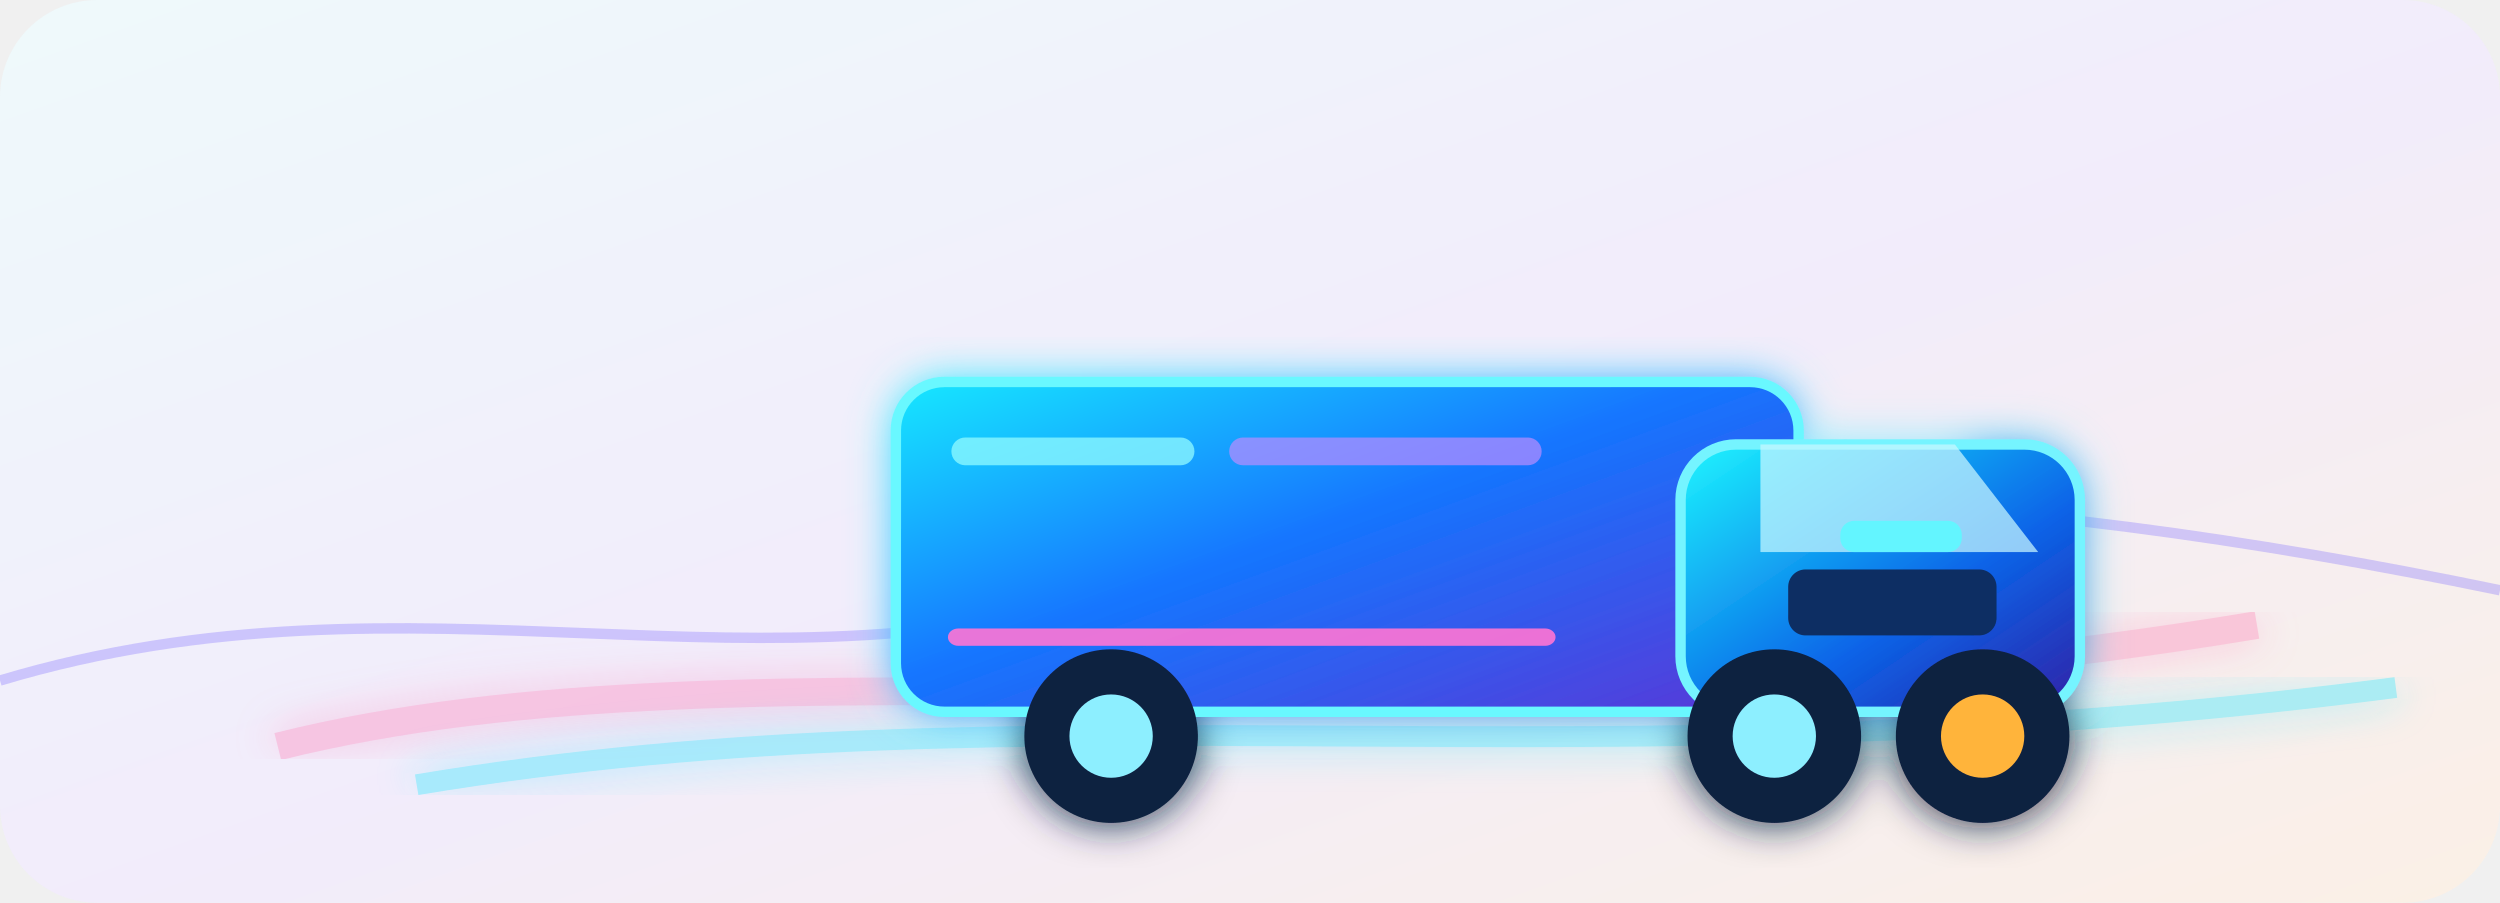
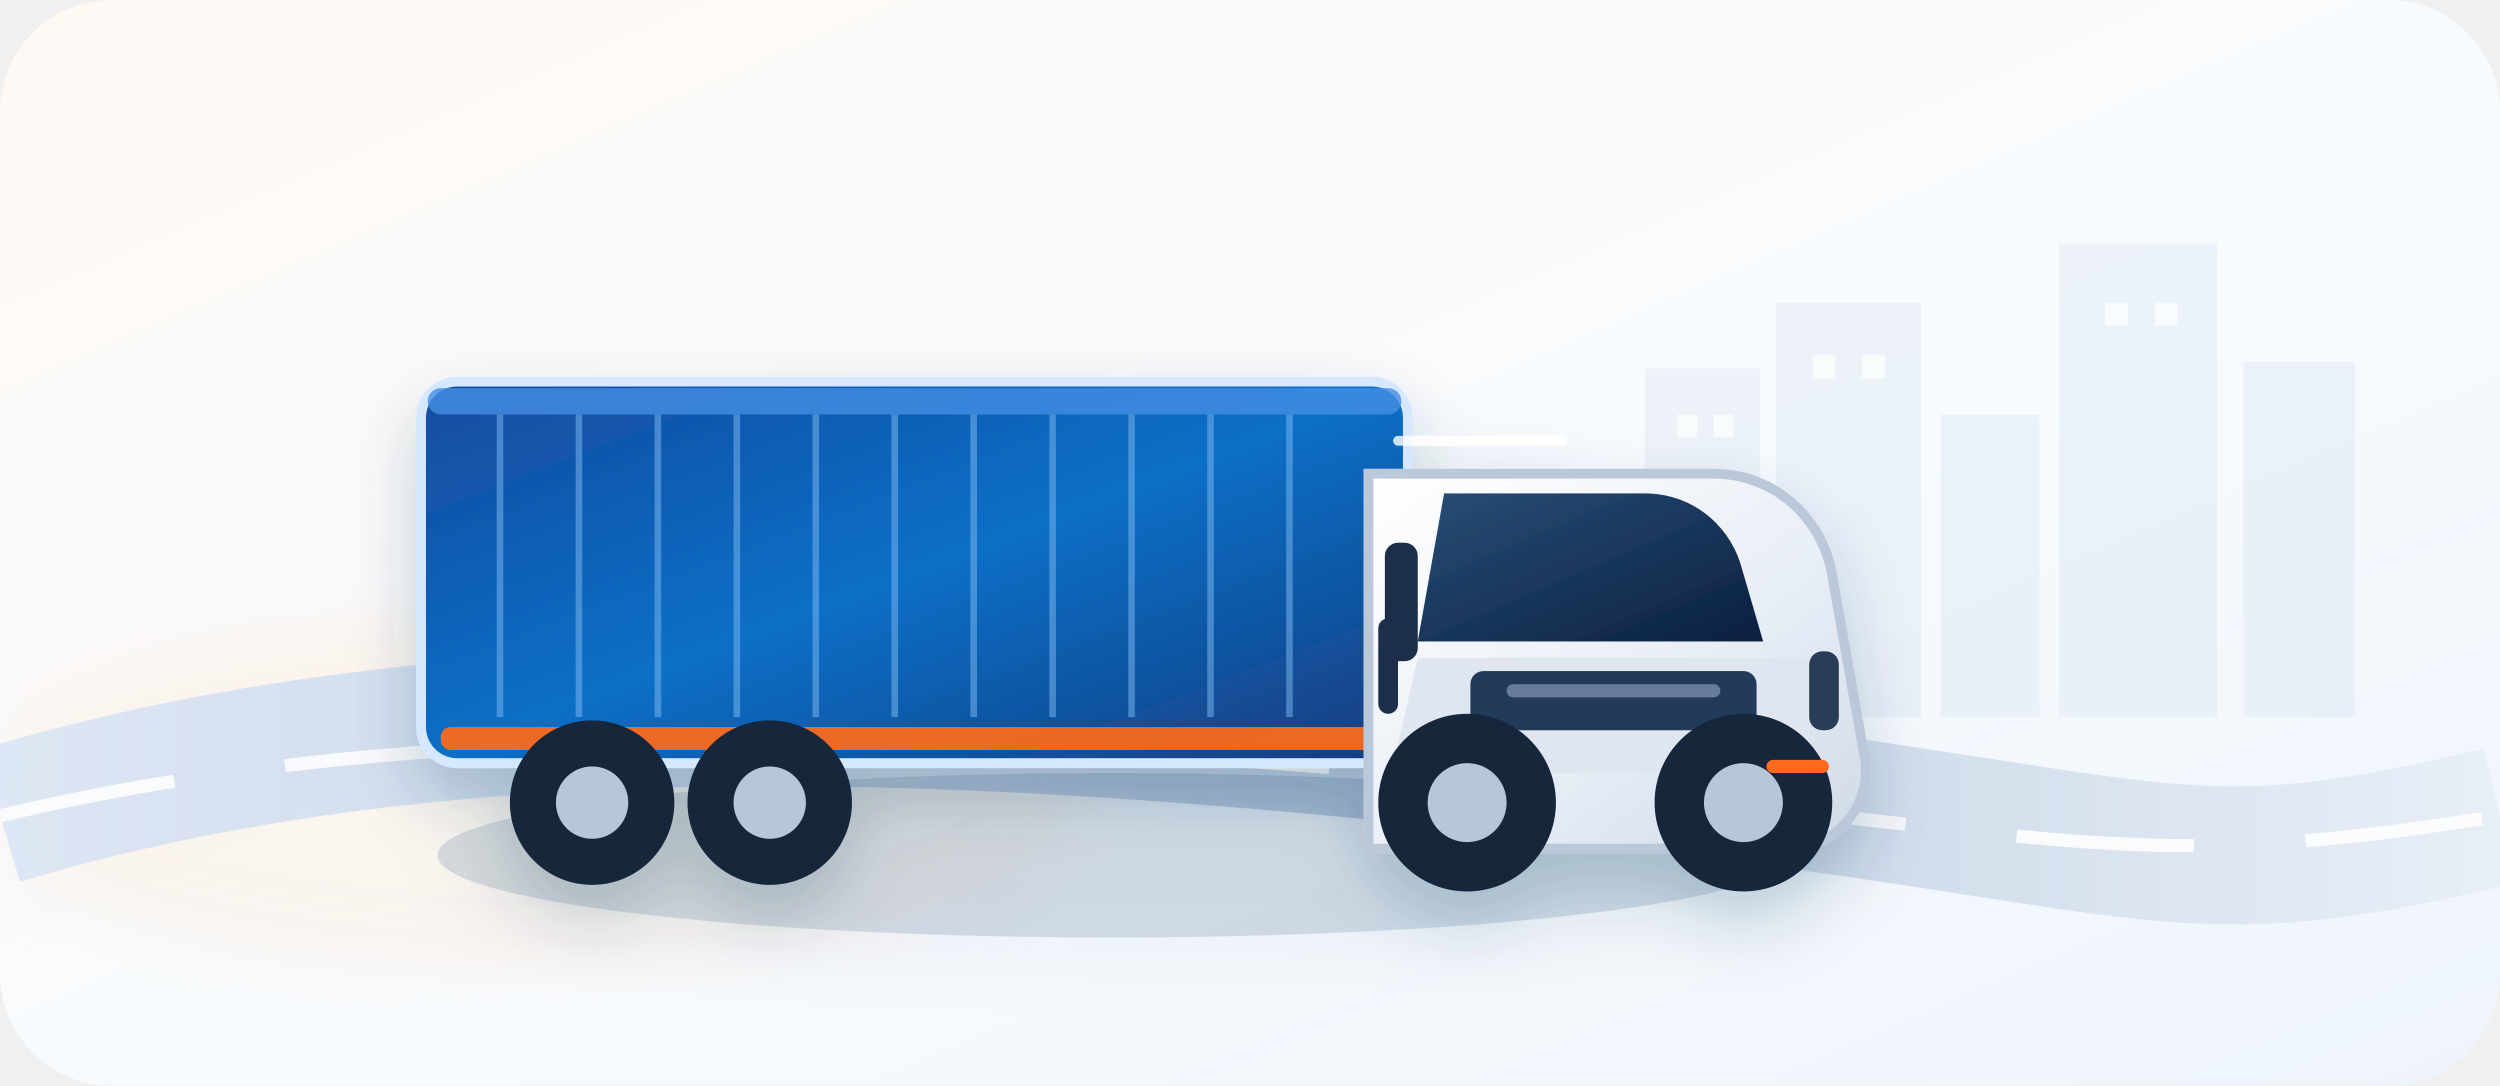
- <svg xmlns="http://www.w3.org/2000/svg" viewBox="0 0 720 260">
+ <svg xmlns="http://www.w3.org/2000/svg" viewBox="0 0 760 330">
  <defs>
    <linearGradient id="sky" x1="0" y1="0" x2="1" y2="1">
-       <stop stop-color="#eefdff" />
-       <stop offset=".52" stop-color="#f2eaff" />
-       <stop offset="1" stop-color="#fff0e1" />
+       <stop stop-color="#fff9f4" />
+       <stop offset=".58" stop-color="#f7fbff" />
+       <stop offset="1" stop-color="#eef4fb" />
    </linearGradient>
-     <linearGradient id="body" x1="0" y1="0" x2="1" y2="1">
-       <stop stop-color="#19e8ff" />
-       <stop offset=".45" stop-color="#1476ff" />
-       <stop offset="1" stop-color="#5b36d6" />
+     <linearGradient id="road" x1="0" y1="0" x2="1" y2="0">
+       <stop stop-color="#dce6f4" />
+       <stop offset=".55" stop-color="#bccce1" />
+       <stop offset="1" stop-color="#e9eef6" />
+     </linearGradient>
+     <linearGradient id="container" x1="0" y1="0" x2="1" y2="1">
+       <stop stop-color="#154b9f" />
+       <stop offset=".5" stop-color="#0b6fc7" />
+       <stop offset="1" stop-color="#163b7d" />
    </linearGradient>
    <linearGradient id="cab" x1="0" y1="0" x2="1" y2="1">
-       <stop stop-color="#1df7ff" />
-       <stop offset=".6" stop-color="#0a64e8" />
-       <stop offset="1" stop-color="#3220a6" />
+       <stop stop-color="#ffffff" />
+       <stop offset=".58" stop-color="#e8eef6" />
+       <stop offset="1" stop-color="#cfd9e7" />
    </linearGradient>
-     <filter id="glow">
-       <feGaussianBlur stdDeviation="6" result="b" />
-       <feMerge>
-         <feMergeNode in="b" />
-         <feMergeNode in="SourceGraphic" />
-       </feMerge>
+     <linearGradient id="glass" x1="0" y1="0" x2="1" y2="1">
+       <stop stop-color="#294d77" />
+       <stop offset="1" stop-color="#0a203f" />
+     </linearGradient>
+     <filter id="shadow" x="-30%" y="-30%" width="160%" height="180%">
+       <feDropShadow dx="0" dy="10" stdDeviation="10" flood-color="#17345e" flood-opacity=".22" />
+     </filter>
+     <filter id="soft">
+       <feGaussianBlur stdDeviation="10" />
    </filter>
  </defs>
-   <rect width="720" height="260" rx="28" fill="url(#sky)" opacity=".72" />
-   <path d="M0 196 C120 160 220 205 330 168 S575 140 720 170" fill="none" stroke="#6d58ff" stroke-width="3" opacity=".28" />
-   <path d="M80 215 C220 180 410 220 650 180" fill="none" stroke="#ff5fa2" stroke-width="8" opacity=".28" filter="url(#glow)" />
-   <path d="M120 226 C300 196 460 228 690 198" fill="none" stroke="#1ce6ff" stroke-width="6" opacity=".35" filter="url(#glow)" />
-   <g transform="translate(258 58)" filter="url(#glow)">
-     <rect x="0" y="52" width="260" height="95" rx="14" fill="url(#body)" stroke="#69f8ff" stroke-width="3" />
-     <rect x="226" y="70" width="115" height="77" rx="16" fill="url(#cab)" stroke="#75f4ff" stroke-width="3" />
-     <path d="M249 70h56l24 31h-80z" fill="#c8f6ff" opacity=".72" />
-     <rect x="257" y="106" width="60" height="19" rx="5" fill="#092d63" />
-     <rect x="272" y="92" width="35" height="9" rx="4" fill="#63f5ff" />
-     <circle cx="62" cy="154" r="25" fill="#102041" />
-     <circle cx="62" cy="154" r="12" fill="#8defff" />
-     <circle cx="253" cy="154" r="25" fill="#102041" />
-     <circle cx="253" cy="154" r="12" fill="#8defff" />
-     <circle cx="313" cy="154" r="25" fill="#102041" />
-     <circle cx="313" cy="154" r="12" fill="#ffb43b" />
-     <rect x="16" y="68" width="70" height="8" rx="4" fill="#90fbff" opacity=".75" />
-     <rect x="96" y="68" width="90" height="8" rx="4" fill="#b58cff" opacity=".72" />
-     <rect x="15" y="123" width="175" height="5" rx="3" fill="#ff74d4" opacity=".9" />
+   <rect width="760" height="330" rx="34" fill="url(#sky)" />
+   <ellipse cx="160" cy="242" rx="170" ry="54" fill="#ffc997" opacity=".14" filter="url(#soft)" />
+   <path d="M0 248 C145 204 318 216 490 236 S660 272 760 248" fill="none" stroke="url(#road)" stroke-width="42" opacity=".95" />
+   <path d="M0 248 C150 212 330 226 480 240 S650 266 760 248" fill="none" stroke="#fff" stroke-width="4" stroke-dasharray="54 34" opacity=".85" />
+   <g opacity=".38">
+     <path d="M500 218V112h35v106M540 218V92h44v126M590 218V126h30v92M626 218V74h48v144M682 218V110h34v108" fill="#d7e2ef" />
+     <g fill="#fff" opacity=".9">
+       <rect x="510" y="126" width="6" height="7" />
+       <rect x="521" y="126" width="6" height="7" />
+       <rect x="551" y="108" width="7" height="7" />
+       <rect x="566" y="108" width="7" height="7" />
+       <rect x="640" y="92" width="7" height="7" />
+       <rect x="655" y="92" width="7" height="7" />
+     </g>
+   </g>
+   <g transform="translate(118 82)" filter="url(#shadow)">
+     <ellipse cx="220" cy="178" rx="205" ry="25" fill="#17345e" opacity=".14" />
+     <rect x="10" y="34" width="300" height="116" rx="11" fill="url(#container)" stroke="#d6e8ff" stroke-width="3" />
+     <rect x="12" y="36" width="296" height="8" rx="4" fill="#438fe4" opacity=".8" />
+     <rect x="16" y="139" width="290" height="7" rx="3" fill="#ff6a1a" opacity=".92" />
+     <g stroke="#78b6ef" stroke-width="2" opacity=".52">
+       <path d="M34 44v92M58 44v92M82 44v92M106 44v92M130 44v92M154 44v92M178 44v92M202 44v92M226 44v92M250 44v92M274 44v92" />
+     </g>
+     <path d="M298 62h105c18 0 33 13 36 31l10 56c2 14-9 27-23 27H298z" fill="url(#cab)" stroke="#bac8d9" stroke-width="3" />
+     <path d="M321 68h61c14 0 25 9 29 21l7 24h-105z" fill="url(#glass)" />
+     <path d="M313 118h119v35H305z" fill="#dfe6ef" />
+     <rect x="329" y="122" width="87" height="18" rx="4" fill="#213a5a" />
+     <rect x="340" y="126" width="65" height="4" rx="2" fill="#8aa0ba" opacity=".65" />
+     <rect x="390" y="149" width="28" height="9" rx="3" fill="#ff7a1a" />
+     <rect x="309" y="148" width="31" height="9" rx="3" fill="#f0f6ff" />
+     <rect x="432" y="116" width="9" height="24" rx="4" fill="#293c57" />
+     <rect x="303" y="83" width="10" height="36" rx="4" fill="#1c2f49" />
+     <rect x="301" y="106" width="6" height="29" rx="3" fill="#1c2f49" />
+     <g>
+       <circle cx="62" cy="162" r="25" fill="#17263b" />
+       <circle cx="62" cy="162" r="11" fill="#b7c7da" />
+       <circle cx="116" cy="162" r="25" fill="#17263b" />
+       <circle cx="116" cy="162" r="11" fill="#b7c7da" />
+       <circle cx="328" cy="162" r="27" fill="#17263b" />
+       <circle cx="328" cy="162" r="12" fill="#b7c7da" />
+       <circle cx="412" cy="162" r="27" fill="#17263b" />
+       <circle cx="412" cy="162" r="12" fill="#b7c7da" />
+     </g>
+     <path d="M421 151h15" stroke="#ff6a1a" stroke-width="4" stroke-linecap="round" />
+     <path d="M307 52h50" stroke="#ffffff" stroke-width="3" stroke-linecap="round" opacity=".8" />
  </g>
</svg>
